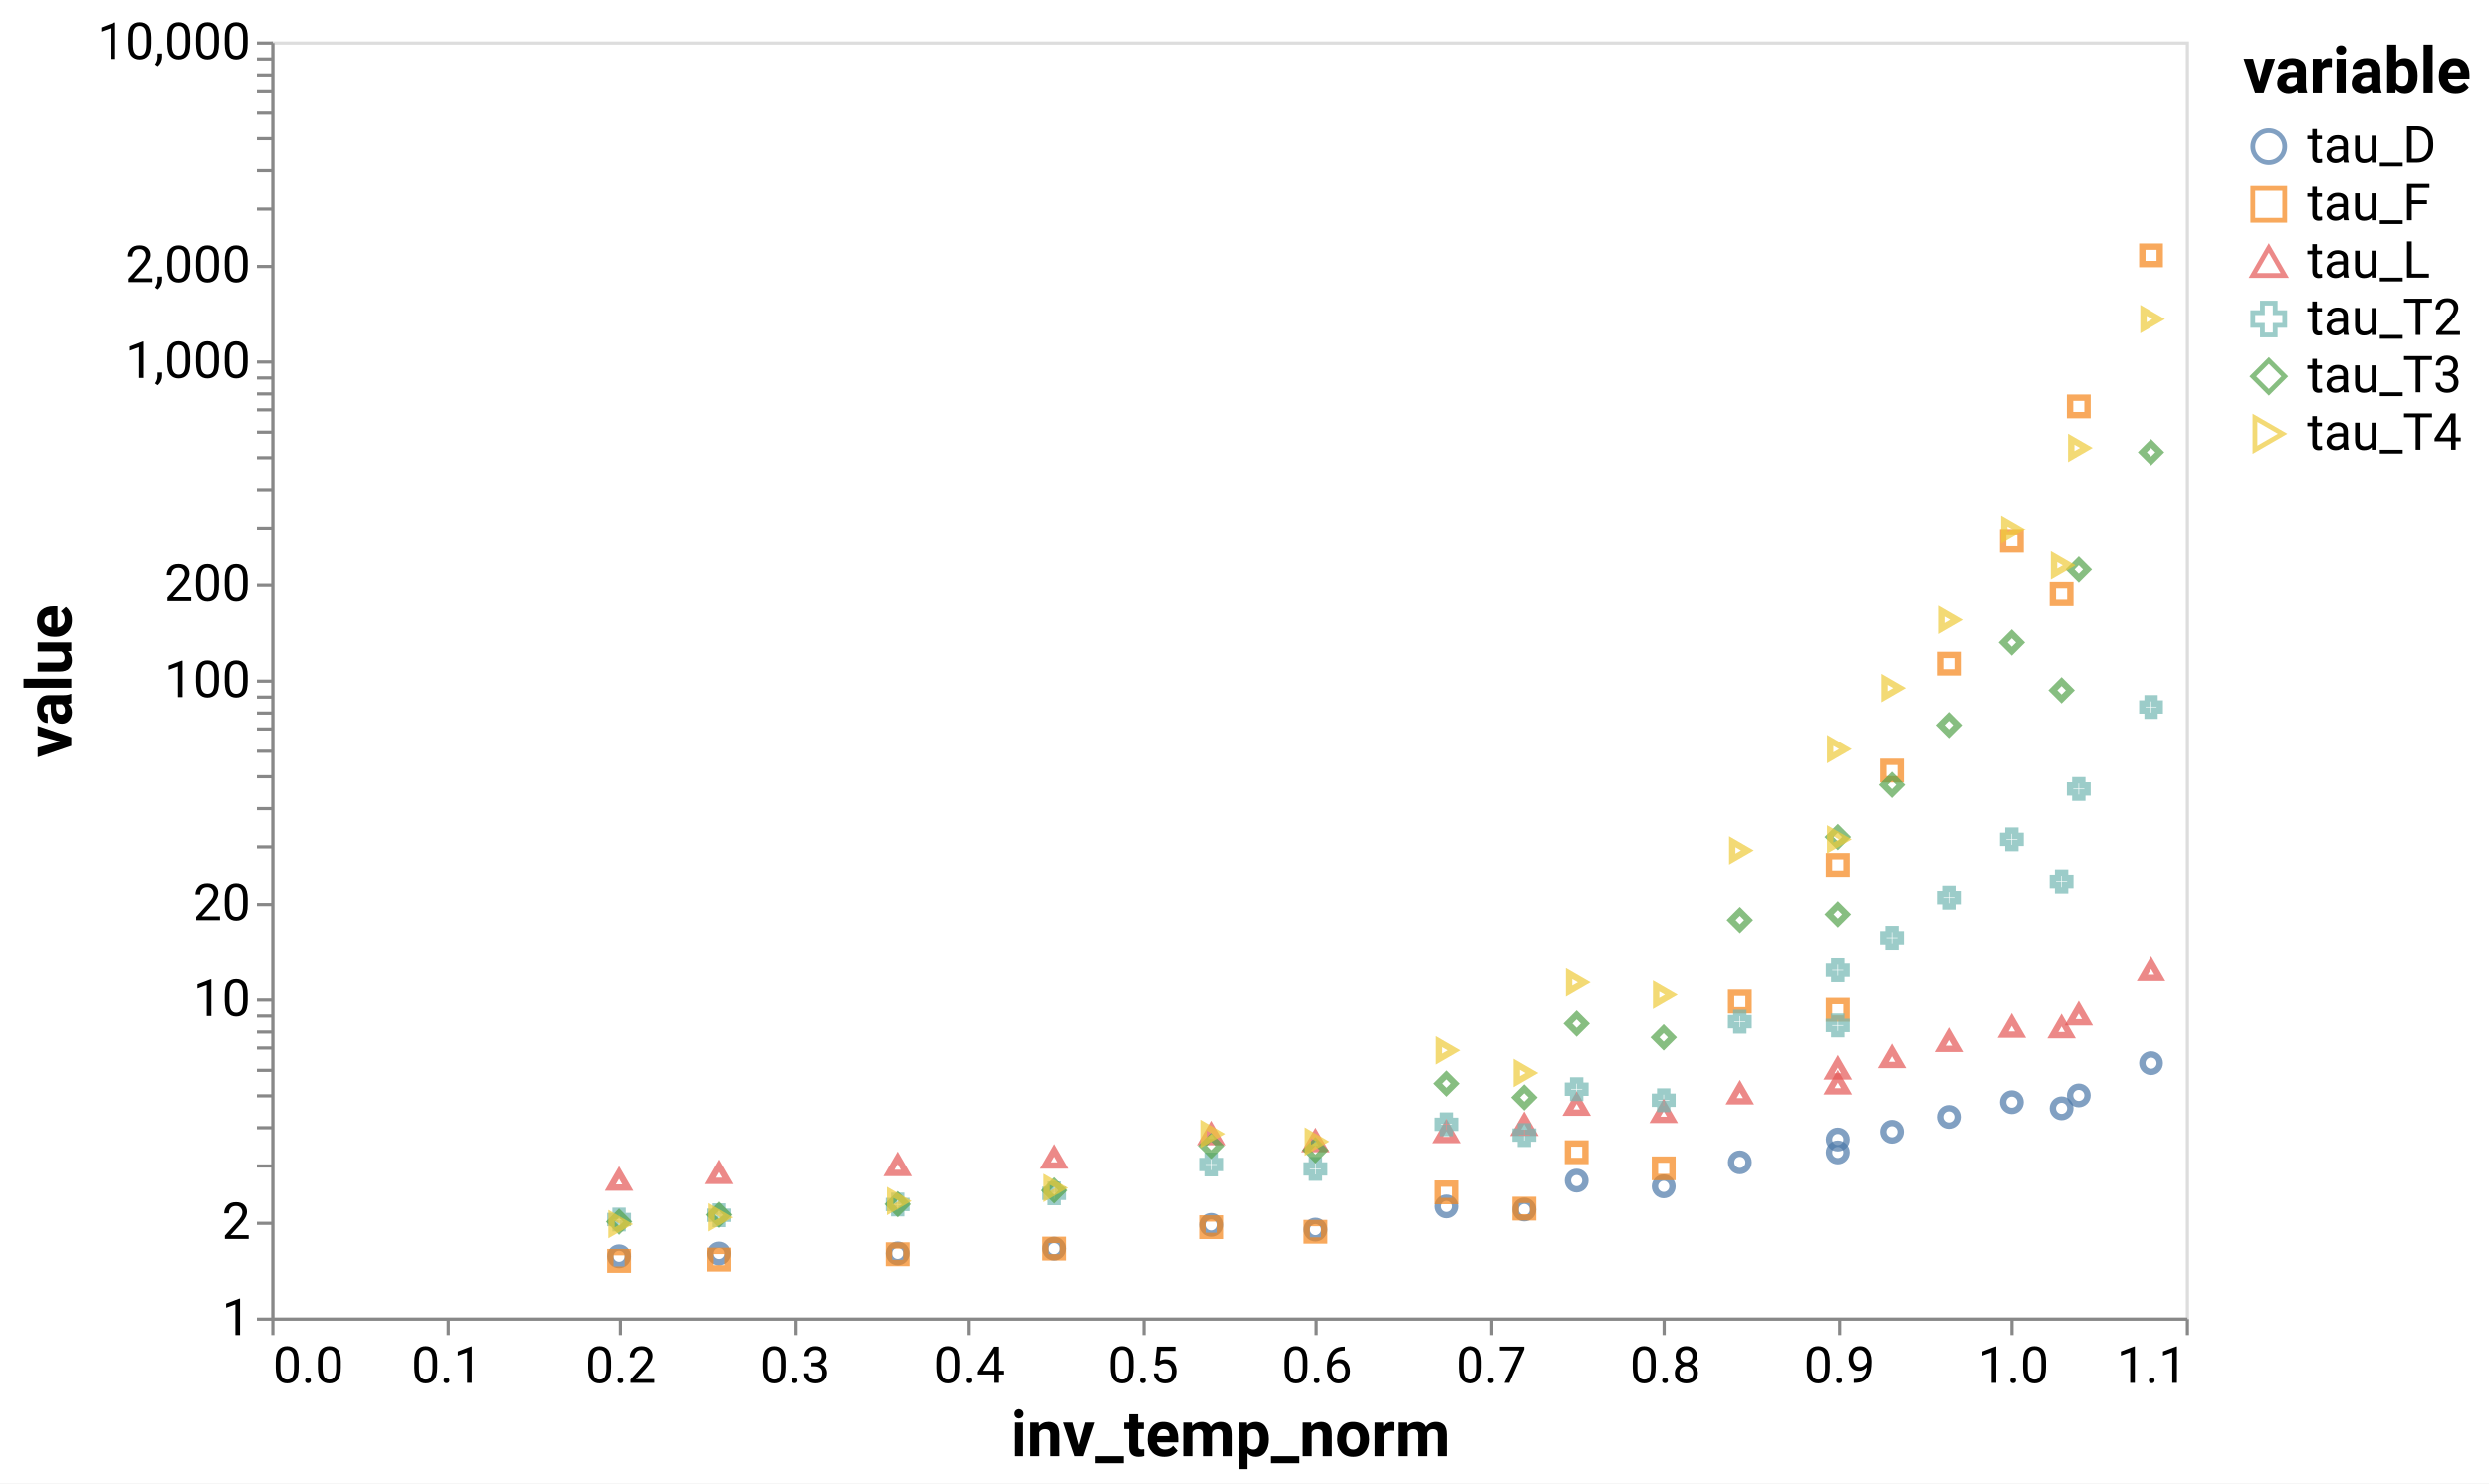
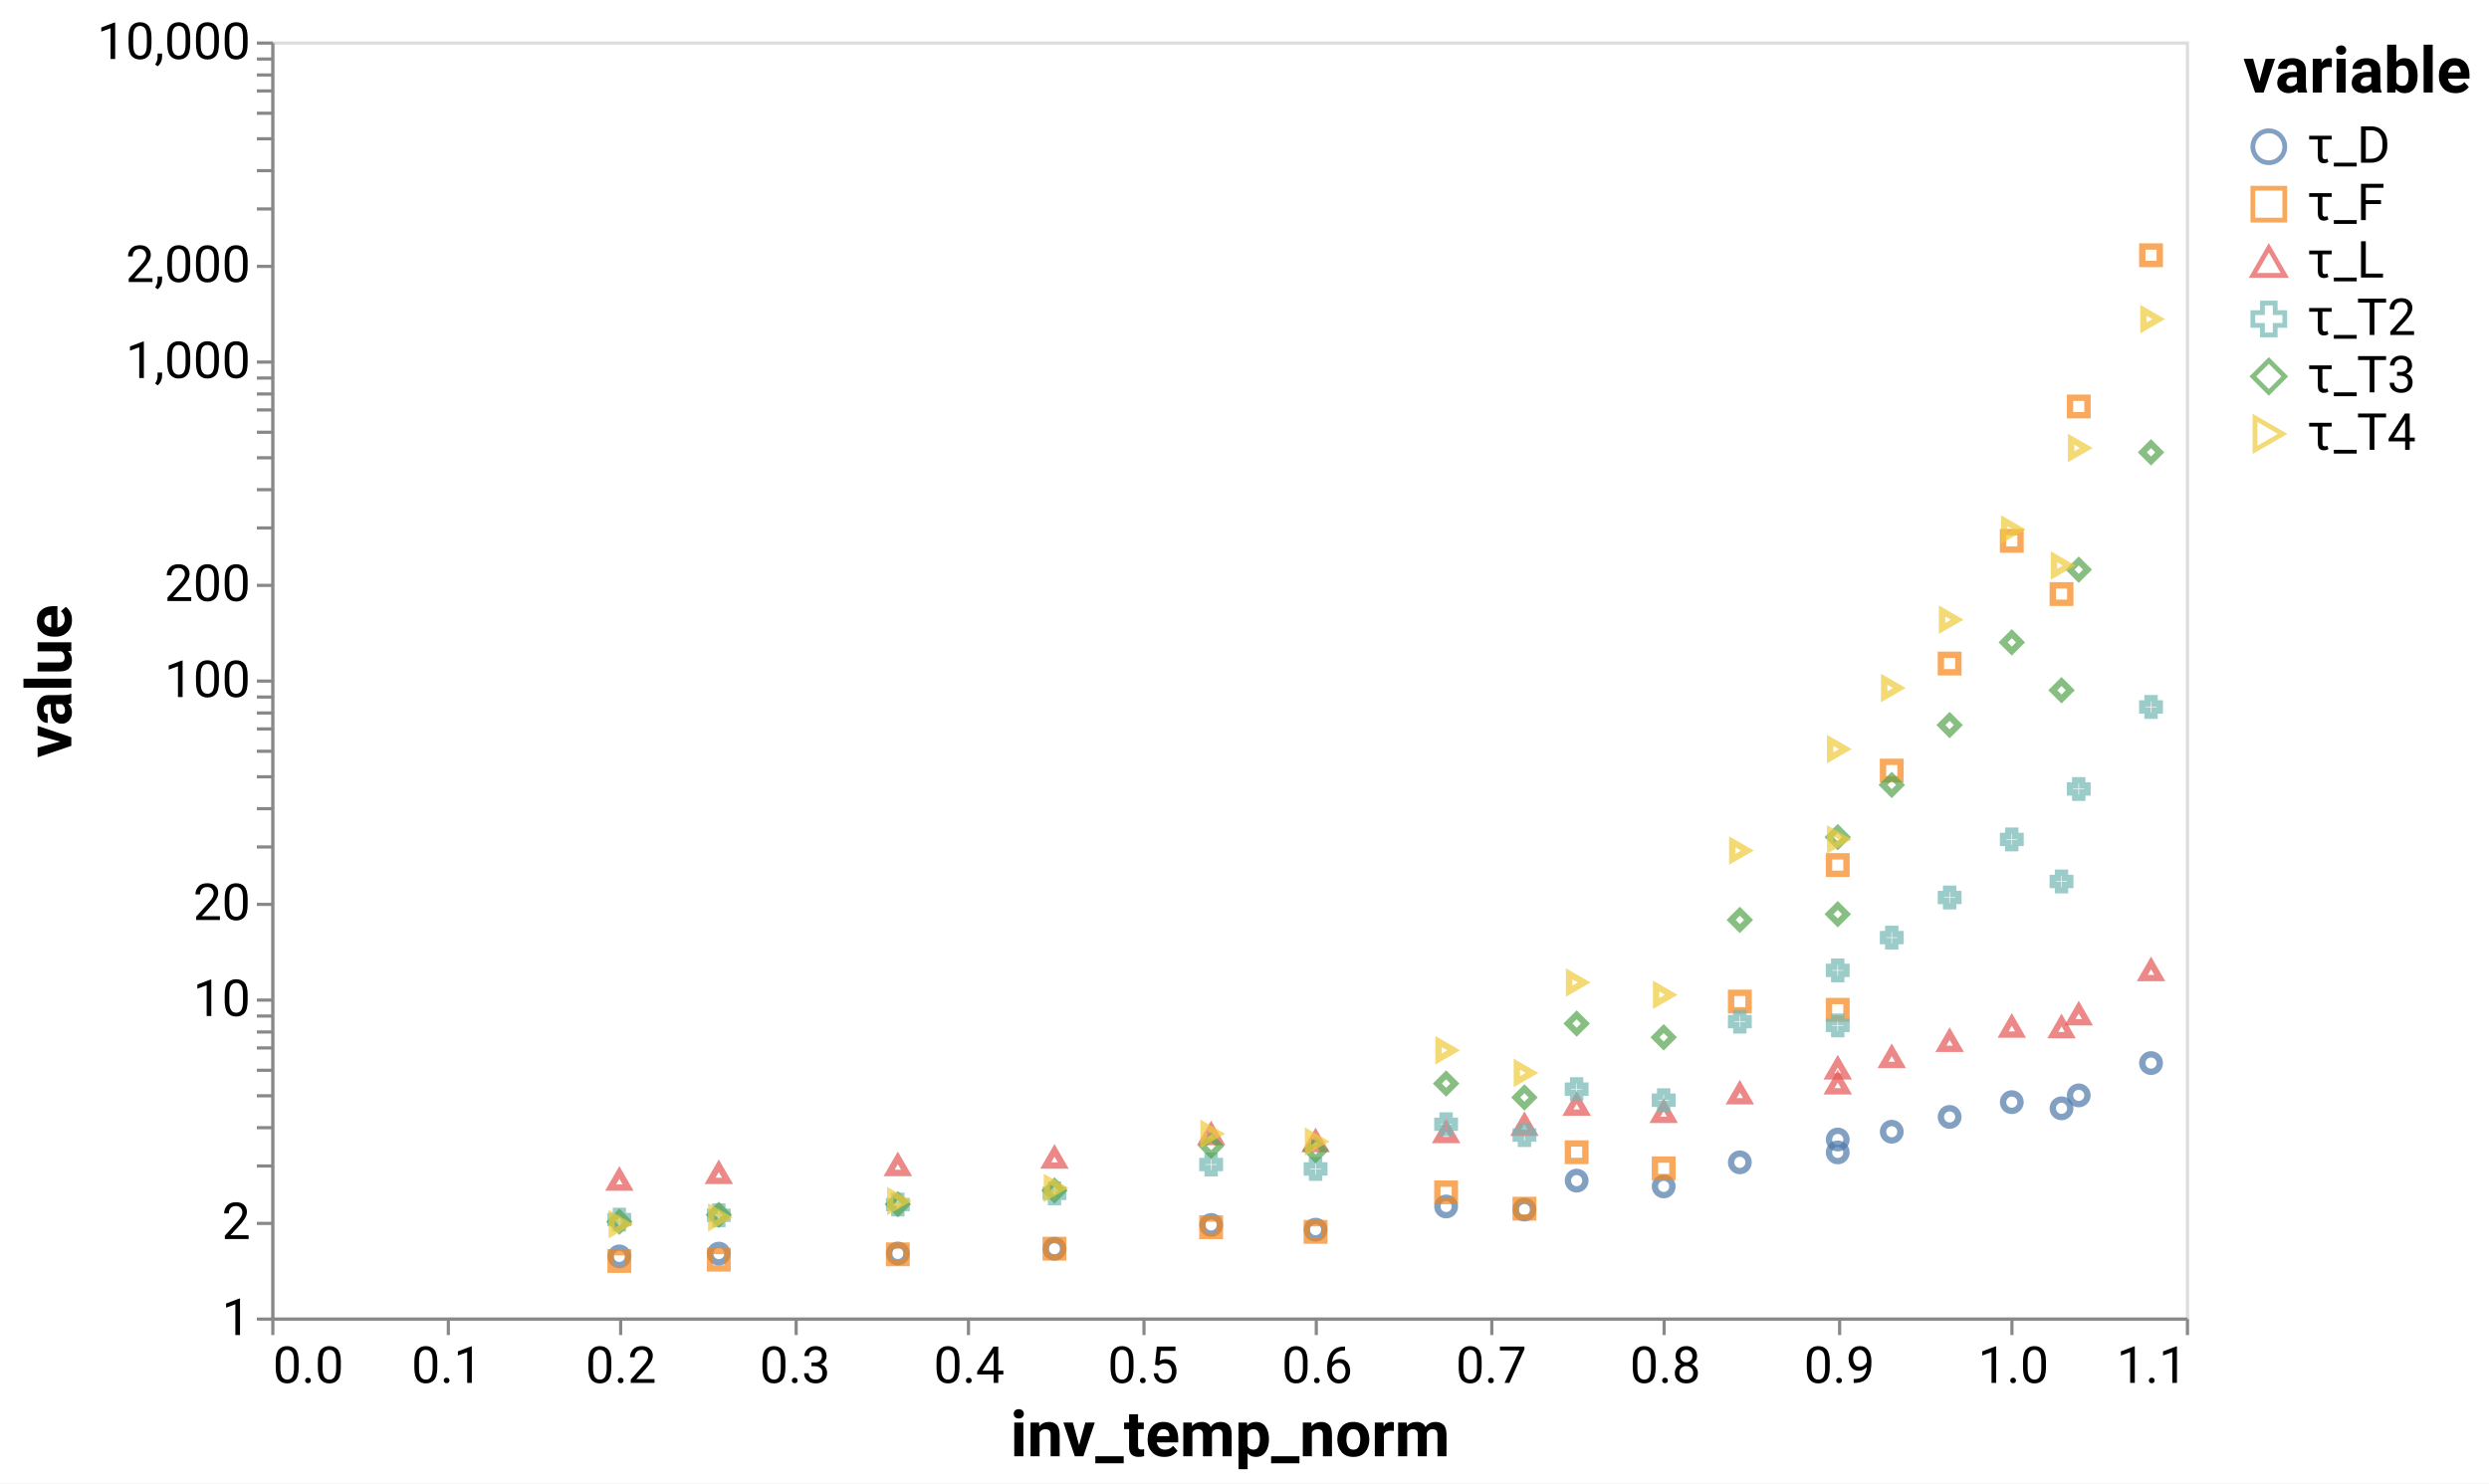
<svg xmlns="http://www.w3.org/2000/svg" class="marks" width="780" height="465" viewBox="0 0 780 465" version="1.1">
  <rect width="780" height="465" style="fill: white;" />
  <g transform="translate(85,13)">
    <g class="mark-group role-frame root">
      <g transform="translate(0,0)">
        <path class="background" d="M0.5,0.5h600v400h-600Z" style="fill: none; stroke: #ddd;" />
        <g>
          <g class="mark-symbol role-mark marks">
            <path transform="translate(561.039,334.4232)" d="M2.739,0A2.739,2.739,0,1,1,-2.739,0A2.739,2.739,0,1,1,2.739,0" style="fill: none; stroke: #4c78a8; stroke-width: 2; opacity: 0.7;" />
            <path transform="translate(490.9091,348.2508)" d="M2.739,0A2.739,2.739,0,1,1,-2.739,0A2.739,2.739,0,1,1,2.739,0" style="fill: none; stroke: #4c78a8; stroke-width: 2; opacity: 0.7;" />
            <path transform="translate(436.3636,358.9058)" d="M2.739,0A2.739,2.739,0,1,1,-2.739,0A2.739,2.739,0,1,1,2.739,0" style="fill: none; stroke: #4c78a8; stroke-width: 2; opacity: 0.7;" />
            <path transform="translate(392.7273,366.1715)" d="M2.739,0A2.739,2.739,0,1,1,-2.739,0A2.739,2.739,0,1,1,2.739,0" style="fill: none; stroke: #4c78a8; stroke-width: 2; opacity: 0.7;" />
            <path transform="translate(327.2727,372.4699)" d="M2.739,0A2.739,2.739,0,1,1,-2.739,0A2.739,2.739,0,1,1,2.739,0" style="fill: none; stroke: #4c78a8; stroke-width: 2; opacity: 0.7;" />
            <path transform="translate(245.4545,378.4458)" d="M2.739,0A2.739,2.739,0,1,1,-2.739,0A2.739,2.739,0,1,1,2.739,0" style="fill: none; stroke: #4c78a8; stroke-width: 2; opacity: 0.7;" />
            <path transform="translate(196.3636,379.9394)" d="M2.739,0A2.739,2.739,0,1,1,-2.739,0A2.739,2.739,0,1,1,2.739,0" style="fill: none; stroke: #4c78a8; stroke-width: 2; opacity: 0.7;" />
            <path transform="translate(589.0909,320.2469)" d="M2.739,0A2.739,2.739,0,1,1,-2.739,0A2.739,2.739,0,1,1,2.739,0" style="fill: none; stroke: #4c78a8; stroke-width: 2; opacity: 0.7;" />
            <path transform="translate(566.4336,330.3694)" d="M2.739,0A2.739,2.739,0,1,1,-2.739,0A2.739,2.739,0,1,1,2.739,0" style="fill: none; stroke: #4c78a8; stroke-width: 2; opacity: 0.7;" />
            <path transform="translate(545.4545,332.4945)" d="M2.739,0A2.739,2.739,0,1,1,-2.739,0A2.739,2.739,0,1,1,2.739,0" style="fill: none; stroke: #4c78a8; stroke-width: 2; opacity: 0.7;" />
            <path transform="translate(140.2597,379.9729)" d="M2.739,0A2.739,2.739,0,1,1,-2.739,0A2.739,2.739,0,1,1,2.739,0" style="fill: none; stroke: #4c78a8; stroke-width: 2; opacity: 0.7;" />
            <path transform="translate(525.974,337.1234)" d="M2.739,0A2.739,2.739,0,1,1,-2.739,0A2.739,2.739,0,1,1,2.739,0" style="fill: none; stroke: #4c78a8; stroke-width: 2; opacity: 0.7;" />
            <path transform="translate(507.837,341.7689)" d="M2.739,0A2.739,2.739,0,1,1,-2.739,0A2.739,2.739,0,1,1,2.739,0" style="fill: none; stroke: #4c78a8; stroke-width: 2; opacity: 0.7;" />
            <path transform="translate(490.9091,344.2004)" d="M2.739,0A2.739,2.739,0,1,1,-2.739,0A2.739,2.739,0,1,1,2.739,0" style="fill: none; stroke: #4c78a8; stroke-width: 2; opacity: 0.7;" />
            <path transform="translate(460.2273,351.3629)" d="M2.739,0A2.739,2.739,0,1,1,-2.739,0A2.739,2.739,0,1,1,2.739,0" style="fill: none; stroke: #4c78a8; stroke-width: 2; opacity: 0.7;" />
            <path transform="translate(109.0909,380.8432)" d="M2.739,0A2.739,2.739,0,1,1,-2.739,0A2.739,2.739,0,1,1,2.739,0" style="fill: none; stroke: #4c78a8; stroke-width: 2; opacity: 0.7;" />
            <path transform="translate(409.0909,357.0946)" d="M2.739,0A2.739,2.739,0,1,1,-2.739,0A2.739,2.739,0,1,1,2.739,0" style="fill: none; stroke: #4c78a8; stroke-width: 2; opacity: 0.7;" />
            <path transform="translate(368.1818,365.1995)" d="M2.739,0A2.739,2.739,0,1,1,-2.739,0A2.739,2.739,0,1,1,2.739,0" style="fill: none; stroke: #4c78a8; stroke-width: 2; opacity: 0.7;" />
            <path transform="translate(294.5455,370.9875)" d="M2.739,0A2.739,2.739,0,1,1,-2.739,0A2.739,2.739,0,1,1,2.739,0" style="fill: none; stroke: #4c78a8; stroke-width: 2; opacity: 0.7;" />
            <path transform="translate(561.039,173.2191)" d="M-2.739,-2.739h5.477v5.477h-5.477Z" style="fill: none; stroke: #f58518; stroke-width: 2; opacity: 0.7;" />
            <path transform="translate(490.9091,303.5392)" d="M-2.739,-2.739h5.477v5.477h-5.477Z" style="fill: none; stroke: #f58518; stroke-width: 2; opacity: 0.7;" />
            <path transform="translate(436.3636,353.2396)" d="M-2.739,-2.739h5.477v5.477h-5.477Z" style="fill: none; stroke: #f58518; stroke-width: 2; opacity: 0.7;" />
            <path transform="translate(392.7273,365.8896)" d="M-2.739,-2.739h5.477v5.477h-5.477Z" style="fill: none; stroke: #f58518; stroke-width: 2; opacity: 0.7;" />
            <path transform="translate(327.2727,373.1596)" d="M-2.739,-2.739h5.477v5.477h-5.477Z" style="fill: none; stroke: #f58518; stroke-width: 2; opacity: 0.7;" />
            <path transform="translate(245.4545,378.4304)" d="M-2.739,-2.739h5.477v5.477h-5.477Z" style="fill: none; stroke: #f58518; stroke-width: 2; opacity: 0.7;" />
            <path transform="translate(196.3636,380.1989)" d="M-2.739,-2.739h5.477v5.477h-5.477Z" style="fill: none; stroke: #f58518; stroke-width: 2; opacity: 0.7;" />
            <path transform="translate(589.0909,67.01189)" d="M-2.739,-2.739h5.477v5.477h-5.477Z" style="fill: none; stroke: #f58518; stroke-width: 2; opacity: 0.7;" />
            <path transform="translate(566.4336,114.4201)" d="M-2.739,-2.739h5.477v5.477h-5.477Z" style="fill: none; stroke: #f58518; stroke-width: 2; opacity: 0.7;" />
            <path transform="translate(545.4545,156.5343)" d="M-2.739,-2.739h5.477v5.477h-5.477Z" style="fill: none; stroke: #f58518; stroke-width: 2; opacity: 0.7;" />
            <path transform="translate(140.2597,381.881)" d="M-2.739,-2.739h5.477v5.477h-5.477Z" style="fill: none; stroke: #f58518; stroke-width: 2; opacity: 0.7;" />
            <path transform="translate(525.974,195.0026)" d="M-2.739,-2.739h5.477v5.477h-5.477Z" style="fill: none; stroke: #f58518; stroke-width: 2; opacity: 0.7;" />
            <path transform="translate(507.837,228.5612)" d="M-2.739,-2.739h5.477v5.477h-5.477Z" style="fill: none; stroke: #f58518; stroke-width: 2; opacity: 0.7;" />
            <path transform="translate(490.9091,258.1734)" d="M-2.739,-2.739h5.477v5.477h-5.477Z" style="fill: none; stroke: #f58518; stroke-width: 2; opacity: 0.7;" />
            <path transform="translate(460.2273,300.9611)" d="M-2.739,-2.739h5.477v5.477h-5.477Z" style="fill: none; stroke: #f58518; stroke-width: 2; opacity: 0.7;" />
            <path transform="translate(109.0909,382.2834)" d="M-2.739,-2.739h5.477v5.477h-5.477Z" style="fill: none; stroke: #f58518; stroke-width: 2; opacity: 0.7;" />
            <path transform="translate(409.0909,348.1853)" d="M-2.739,-2.739h5.477v5.477h-5.477Z" style="fill: none; stroke: #f58518; stroke-width: 2; opacity: 0.7;" />
            <path transform="translate(368.1818,360.7779)" d="M-2.739,-2.739h5.477v5.477h-5.477Z" style="fill: none; stroke: #f58518; stroke-width: 2; opacity: 0.7;" />
            <path transform="translate(294.5455,371.7069)" d="M-2.739,-2.739h5.477v5.477h-5.477Z" style="fill: none; stroke: #f58518; stroke-width: 2; opacity: 0.7;" />
            <path transform="translate(561.039,309.1078)" d="M0,-2.372L-2.739,2.372L2.739,2.372Z" style="fill: none; stroke: #e45756; stroke-width: 2; opacity: 0.7;" />
            <path transform="translate(490.9091,326.7223)" d="M0,-2.372L-2.739,2.372L2.739,2.372Z" style="fill: none; stroke: #e45756; stroke-width: 2; opacity: 0.7;" />
            <path transform="translate(436.3636,335.6692)" d="M0,-2.372L-2.739,2.372L2.739,2.372Z" style="fill: none; stroke: #e45756; stroke-width: 2; opacity: 0.7;" />
            <path transform="translate(392.7273,339.7291)" d="M0,-2.372L-2.739,2.372L2.739,2.372Z" style="fill: none; stroke: #e45756; stroke-width: 2; opacity: 0.7;" />
            <path transform="translate(327.2727,344.8275)" d="M0,-2.372L-2.739,2.372L2.739,2.372Z" style="fill: none; stroke: #e45756; stroke-width: 2; opacity: 0.7;" />
            <path transform="translate(245.4545,349.9787)" d="M0,-2.372L-2.739,2.372L2.739,2.372Z" style="fill: none; stroke: #e45756; stroke-width: 2; opacity: 0.7;" />
            <path transform="translate(196.3636,352.3194)" d="M0,-2.372L-2.739,2.372L2.739,2.372Z" style="fill: none; stroke: #e45756; stroke-width: 2; opacity: 0.7;" />
            <path transform="translate(589.0909,291.2197)" d="M0,-2.372L-2.739,2.372L2.739,2.372Z" style="fill: none; stroke: #e45756; stroke-width: 2; opacity: 0.7;" />
            <path transform="translate(566.4336,305.0759)" d="M0,-2.372L-2.739,2.372L2.739,2.372Z" style="fill: none; stroke: #e45756; stroke-width: 2; opacity: 0.7;" />
            <path transform="translate(545.4545,308.9358)" d="M0,-2.372L-2.739,2.372L2.739,2.372Z" style="fill: none; stroke: #e45756; stroke-width: 2; opacity: 0.7;" />
            <path transform="translate(140.2597,354.8125)" d="M0,-2.372L-2.739,2.372L2.739,2.372Z" style="fill: none; stroke: #e45756; stroke-width: 2; opacity: 0.7;" />
            <path transform="translate(525.974,313.385)" d="M0,-2.372L-2.739,2.372L2.739,2.372Z" style="fill: none; stroke: #e45756; stroke-width: 2; opacity: 0.7;" />
            <path transform="translate(507.837,318.4551)" d="M0,-2.372L-2.739,2.372L2.739,2.372Z" style="fill: none; stroke: #e45756; stroke-width: 2; opacity: 0.7;" />
            <path transform="translate(490.9091,322.0358)" d="M0,-2.372L-2.739,2.372L2.739,2.372Z" style="fill: none; stroke: #e45756; stroke-width: 2; opacity: 0.7;" />
            <path transform="translate(460.2273,329.8476)" d="M0,-2.372L-2.739,2.372L2.739,2.372Z" style="fill: none; stroke: #e45756; stroke-width: 2; opacity: 0.7;" />
            <path transform="translate(109.0909,356.9099)" d="M0,-2.372L-2.739,2.372L2.739,2.372Z" style="fill: none; stroke: #e45756; stroke-width: 2; opacity: 0.7;" />
            <path transform="translate(409.0909,333.3958)" d="M0,-2.372L-2.739,2.372L2.739,2.372Z" style="fill: none; stroke: #e45756; stroke-width: 2; opacity: 0.7;" />
            <path transform="translate(368.1818,341.9851)" d="M0,-2.372L-2.739,2.372L2.739,2.372Z" style="fill: none; stroke: #e45756; stroke-width: 2; opacity: 0.7;" />
            <path transform="translate(294.5455,342.6358)" d="M0,-2.372L-2.739,2.372L2.739,2.372Z" style="fill: none; stroke: #e45756; stroke-width: 2; opacity: 0.7;" />
            <path transform="translate(561.039,263.3204)" d="M-2.739,-1.095L-2.739,1.095L-1.095,1.095L-1.095,2.739L1.095,2.739L1.095,1.095L2.739,1.095L2.739,-1.095L1.095,-1.095L1.095,-2.739L-1.095,-2.739L-1.095,-1.095Z" style="fill: none; stroke: #72b7b2; stroke-width: 2; opacity: 0.7;" />
            <path transform="translate(490.9091,308.4313)" d="M-2.739,-1.095L-2.739,1.095L-1.095,1.095L-1.095,2.739L1.095,2.739L1.095,1.095L2.739,1.095L2.739,-1.095L1.095,-1.095L1.095,-2.739L-1.095,-2.739L-1.095,-1.095Z" style="fill: none; stroke: #72b7b2; stroke-width: 2; opacity: 0.7;" />
            <path transform="translate(436.3636,331.8833)" d="M-2.739,-1.095L-2.739,1.095L-1.095,1.095L-1.095,2.739L1.095,2.739L1.095,1.095L2.739,1.095L2.739,-1.095L1.095,-1.095L1.095,-2.739L-1.095,-2.739L-1.095,-1.095Z" style="fill: none; stroke: #72b7b2; stroke-width: 2; opacity: 0.7;" />
            <path transform="translate(392.7273,342.8132)" d="M-2.739,-1.095L-2.739,1.095L-1.095,1.095L-1.095,2.739L1.095,2.739L1.095,1.095L2.739,1.095L2.739,-1.095L1.095,-1.095L1.095,-2.739L-1.095,-2.739L-1.095,-1.095Z" style="fill: none; stroke: #72b7b2; stroke-width: 2; opacity: 0.7;" />
            <path transform="translate(327.2727,353.4265)" d="M-2.739,-1.095L-2.739,1.095L-1.095,1.095L-1.095,2.739L1.095,2.739L1.095,1.095L2.739,1.095L2.739,-1.095L1.095,-1.095L1.095,-2.739L-1.095,-2.739L-1.095,-1.095Z" style="fill: none; stroke: #72b7b2; stroke-width: 2; opacity: 0.7;" />
            <path transform="translate(245.4545,361.0949)" d="M-2.739,-1.095L-2.739,1.095L-1.095,1.095L-1.095,2.739L1.095,2.739L1.095,1.095L2.739,1.095L2.739,-1.095L1.095,-1.095L1.095,-2.739L-1.095,-2.739L-1.095,-1.095Z" style="fill: none; stroke: #72b7b2; stroke-width: 2; opacity: 0.7;" />
            <path transform="translate(196.3636,364.5937)" d="M-2.739,-1.095L-2.739,1.095L-1.095,1.095L-1.095,2.739L1.095,2.739L1.095,1.095L2.739,1.095L2.739,-1.095L1.095,-1.095L1.095,-2.739L-1.095,-2.739L-1.095,-1.095Z" style="fill: none; stroke: #72b7b2; stroke-width: 2; opacity: 0.7;" />
            <path transform="translate(589.0909,208.6028)" d="M-2.739,-1.095L-2.739,1.095L-1.095,1.095L-1.095,2.739L1.095,2.739L1.095,1.095L2.739,1.095L2.739,-1.095L1.095,-1.095L1.095,-2.739L-1.095,-2.739L-1.095,-1.095Z" style="fill: none; stroke: #72b7b2; stroke-width: 2; opacity: 0.7;" />
            <path transform="translate(566.4336,234.3311)" d="M-2.739,-1.095L-2.739,1.095L-1.095,1.095L-1.095,2.739L1.095,2.739L1.095,1.095L2.739,1.095L2.739,-1.095L1.095,-1.095L1.095,-2.739L-1.095,-2.739L-1.095,-1.095Z" style="fill: none; stroke: #72b7b2; stroke-width: 2; opacity: 0.7;" />
            <path transform="translate(545.4545,250.1373)" d="M-2.739,-1.095L-2.739,1.095L-1.095,1.095L-1.095,2.739L1.095,2.739L1.095,1.095L2.739,1.095L2.739,-1.095L1.095,-1.095L1.095,-2.739L-1.095,-2.739L-1.095,-1.095Z" style="fill: none; stroke: #72b7b2; stroke-width: 2; opacity: 0.7;" />
            <path transform="translate(140.2597,367.9628)" d="M-2.739,-1.095L-2.739,1.095L-1.095,1.095L-1.095,2.739L1.095,2.739L1.095,1.095L2.739,1.095L2.739,-1.095L1.095,-1.095L1.095,-2.739L-1.095,-2.739L-1.095,-1.095Z" style="fill: none; stroke: #72b7b2; stroke-width: 2; opacity: 0.7;" />
            <path transform="translate(525.974,268.3412)" d="M-2.739,-1.095L-2.739,1.095L-1.095,1.095L-1.095,2.739L1.095,2.739L1.095,1.095L2.739,1.095L2.739,-1.095L1.095,-1.095L1.095,-2.739L-1.095,-2.739L-1.095,-1.095Z" style="fill: none; stroke: #72b7b2; stroke-width: 2; opacity: 0.7;" />
            <path transform="translate(507.837,280.9165)" d="M-2.739,-1.095L-2.739,1.095L-1.095,1.095L-1.095,2.739L1.095,2.739L1.095,1.095L2.739,1.095L2.739,-1.095L1.095,-1.095L1.095,-2.739L-1.095,-2.739L-1.095,-1.095Z" style="fill: none; stroke: #72b7b2; stroke-width: 2; opacity: 0.7;" />
            <path transform="translate(490.9091,291.1919)" d="M-2.739,-1.095L-2.739,1.095L-1.095,1.095L-1.095,2.739L1.095,2.739L1.095,1.095L2.739,1.095L2.739,-1.095L1.095,-1.095L1.095,-2.739L-1.095,-2.739L-1.095,-1.095Z" style="fill: none; stroke: #72b7b2; stroke-width: 2; opacity: 0.7;" />
            <path transform="translate(460.2273,307.2571)" d="M-2.739,-1.095L-2.739,1.095L-1.095,1.095L-1.095,2.739L1.095,2.739L1.095,1.095L2.739,1.095L2.739,-1.095L1.095,-1.095L1.095,-2.739L-1.095,-2.739L-1.095,-1.095Z" style="fill: none; stroke: #72b7b2; stroke-width: 2; opacity: 0.7;" />
            <path transform="translate(109.0909,369.3127)" d="M-2.739,-1.095L-2.739,1.095L-1.095,1.095L-1.095,2.739L1.095,2.739L1.095,1.095L2.739,1.095L2.739,-1.095L1.095,-1.095L1.095,-2.739L-1.095,-2.739L-1.095,-1.095Z" style="fill: none; stroke: #72b7b2; stroke-width: 2; opacity: 0.7;" />
            <path transform="translate(409.0909,328.4132)" d="M-2.739,-1.095L-2.739,1.095L-1.095,1.095L-1.095,2.739L1.095,2.739L1.095,1.095L2.739,1.095L2.739,-1.095L1.095,-1.095L1.095,-2.739L-1.095,-2.739L-1.095,-1.095Z" style="fill: none; stroke: #72b7b2; stroke-width: 2; opacity: 0.7;" />
            <path transform="translate(368.1818,339.4245)" d="M-2.739,-1.095L-2.739,1.095L-1.095,1.095L-1.095,2.739L1.095,2.739L1.095,1.095L2.739,1.095L2.739,-1.095L1.095,-1.095L1.095,-2.739L-1.095,-2.739L-1.095,-1.095Z" style="fill: none; stroke: #72b7b2; stroke-width: 2; opacity: 0.7;" />
            <path transform="translate(294.5455,352.0415)" d="M-2.739,-1.095L-2.739,1.095L-1.095,1.095L-1.095,2.739L1.095,2.739L1.095,1.095L2.739,1.095L2.739,-1.095L1.095,-1.095L1.095,-2.739L-1.095,-2.739L-1.095,-1.095Z" style="fill: none; stroke: #72b7b2; stroke-width: 2; opacity: 0.7;" />
            <path transform="translate(561.039,203.3729)" d="M-2.739,0L0,-2.739L2.739,0L0,2.739Z" style="fill: none; stroke: #54a24b; stroke-width: 2; opacity: 0.7;" />
            <path transform="translate(490.9091,273.571)" d="M-2.739,0L0,-2.739L2.739,0L0,2.739Z" style="fill: none; stroke: #54a24b; stroke-width: 2; opacity: 0.7;" />
            <path transform="translate(436.3636,312.1662)" d="M-2.739,0L0,-2.739L2.739,0L0,2.739Z" style="fill: none; stroke: #54a24b; stroke-width: 2; opacity: 0.7;" />
            <path transform="translate(392.7273,331.0164)" d="M-2.739,0L0,-2.739L2.739,0L0,2.739Z" style="fill: none; stroke: #54a24b; stroke-width: 2; opacity: 0.7;" />
            <path transform="translate(327.2727,347.562)" d="M-2.739,0L0,-2.739L2.739,0L0,2.739Z" style="fill: none; stroke: #54a24b; stroke-width: 2; opacity: 0.7;" />
            <path transform="translate(245.4545,360.1807)" d="M-2.739,0L0,-2.739L2.739,0L0,2.739Z" style="fill: none; stroke: #54a24b; stroke-width: 2; opacity: 0.7;" />
            <path transform="translate(196.3636,364.4859)" d="M-2.739,0L0,-2.739L2.739,0L0,2.739Z" style="fill: none; stroke: #54a24b; stroke-width: 2; opacity: 0.7;" />
            <path transform="translate(589.0909,128.7941)" d="M-2.739,0L0,-2.739L2.739,0L0,2.739Z" style="fill: none; stroke: #54a24b; stroke-width: 2; opacity: 0.7;" />
            <path transform="translate(566.4336,165.573)" d="M-2.739,0L0,-2.739L2.739,0L0,2.739Z" style="fill: none; stroke: #54a24b; stroke-width: 2; opacity: 0.7;" />
            <path transform="translate(545.4545,188.3646)" d="M-2.739,0L0,-2.739L2.739,0L0,2.739Z" style="fill: none; stroke: #54a24b; stroke-width: 2; opacity: 0.7;" />
            <path transform="translate(140.2597,367.8116)" d="M-2.739,0L0,-2.739L2.739,0L0,2.739Z" style="fill: none; stroke: #54a24b; stroke-width: 2; opacity: 0.7;" />
            <path transform="translate(525.974,214.2904)" d="M-2.739,0L0,-2.739L2.739,0L0,2.739Z" style="fill: none; stroke: #54a24b; stroke-width: 2; opacity: 0.7;" />
            <path transform="translate(507.837,233.0519)" d="M-2.739,0L0,-2.739L2.739,0L0,2.739Z" style="fill: none; stroke: #54a24b; stroke-width: 2; opacity: 0.7;" />
            <path transform="translate(490.9091,249.4164)" d="M-2.739,0L0,-2.739L2.739,0L0,2.739Z" style="fill: none; stroke: #54a24b; stroke-width: 2; opacity: 0.7;" />
            <path transform="translate(460.2273,275.3712)" d="M-2.739,0L0,-2.739L2.739,0L0,2.739Z" style="fill: none; stroke: #54a24b; stroke-width: 2; opacity: 0.7;" />
            <path transform="translate(109.0909,369.9814)" d="M-2.739,0L0,-2.739L2.739,0L0,2.739Z" style="fill: none; stroke: #54a24b; stroke-width: 2; opacity: 0.7;" />
            <path transform="translate(409.0909,307.852)" d="M-2.739,0L0,-2.739L2.739,0L0,2.739Z" style="fill: none; stroke: #54a24b; stroke-width: 2; opacity: 0.7;" />
            <path transform="translate(368.1818,326.6582)" d="M-2.739,0L0,-2.739L2.739,0L0,2.739Z" style="fill: none; stroke: #54a24b; stroke-width: 2; opacity: 0.7;" />
            <path transform="translate(294.5455,346.2083)" d="M-2.739,0L0,-2.739L2.739,0L0,2.739Z" style="fill: none; stroke: #54a24b; stroke-width: 2; opacity: 0.7;" />
            <path transform="translate(561.039,164.273)" d="M2.372,0L-2.372,-2.739L-2.372,2.739Z" style="fill: none; stroke: #eeca3b; stroke-width: 2; opacity: 0.7;" />
            <path transform="translate(490.9091,250.1415)" d="M2.372,0L-2.372,-2.739L-2.372,2.739Z" style="fill: none; stroke: #eeca3b; stroke-width: 2; opacity: 0.7;" />
            <path transform="translate(436.3636,298.8396)" d="M2.372,0L-2.372,-2.739L-2.372,2.739Z" style="fill: none; stroke: #eeca3b; stroke-width: 2; opacity: 0.7;" />
            <path transform="translate(392.7273,323.3289)" d="M2.372,0L-2.372,-2.739L-2.372,2.739Z" style="fill: none; stroke: #eeca3b; stroke-width: 2; opacity: 0.7;" />
            <path transform="translate(327.2727,344.8413)" d="M2.372,0L-2.372,-2.739L-2.372,2.739Z" style="fill: none; stroke: #eeca3b; stroke-width: 2; opacity: 0.7;" />
            <path transform="translate(245.4545,359.3943)" d="M2.372,0L-2.372,-2.739L-2.372,2.739Z" style="fill: none; stroke: #eeca3b; stroke-width: 2; opacity: 0.7;" />
            <path transform="translate(196.3636,363.4939)" d="M2.372,0L-2.372,-2.739L-2.372,2.739Z" style="fill: none; stroke: #eeca3b; stroke-width: 2; opacity: 0.7;" />
            <path transform="translate(589.0909,87.02635)" d="M2.372,0L-2.372,-2.739L-2.372,2.739Z" style="fill: none; stroke: #eeca3b; stroke-width: 2; opacity: 0.7;" />
            <path transform="translate(566.4336,127.4303)" d="M2.372,0L-2.372,-2.739L-2.372,2.739Z" style="fill: none; stroke: #eeca3b; stroke-width: 2; opacity: 0.7;" />
            <path transform="translate(545.4545,152.9812)" d="M2.372,0L-2.372,-2.739L-2.372,2.739Z" style="fill: none; stroke: #eeca3b; stroke-width: 2; opacity: 0.7;" />
            <path transform="translate(140.2597,368.6188)" d="M2.372,0L-2.372,-2.739L-2.372,2.739Z" style="fill: none; stroke: #eeca3b; stroke-width: 2; opacity: 0.7;" />
            <path transform="translate(525.974,181.2509)" d="M2.372,0L-2.372,-2.739L-2.372,2.739Z" style="fill: none; stroke: #eeca3b; stroke-width: 2; opacity: 0.7;" />
            <path transform="translate(507.837,202.6638)" d="M2.372,0L-2.372,-2.739L-2.372,2.739Z" style="fill: none; stroke: #eeca3b; stroke-width: 2; opacity: 0.7;" />
            <path transform="translate(490.9091,221.8243)" d="M2.372,0L-2.372,-2.739L-2.372,2.739Z" style="fill: none; stroke: #eeca3b; stroke-width: 2; opacity: 0.7;" />
            <path transform="translate(460.2273,253.6235)" d="M2.372,0L-2.372,-2.739L-2.372,2.739Z" style="fill: none; stroke: #eeca3b; stroke-width: 2; opacity: 0.7;" />
            <path transform="translate(109.0909,370.7446)" d="M2.372,0L-2.372,-2.739L-2.372,2.739Z" style="fill: none; stroke: #eeca3b; stroke-width: 2; opacity: 0.7;" />
            <path transform="translate(409.0909,294.9898)" d="M2.372,0L-2.372,-2.739L-2.372,2.739Z" style="fill: none; stroke: #eeca3b; stroke-width: 2; opacity: 0.7;" />
            <path transform="translate(368.1818,316.234)" d="M2.372,0L-2.372,-2.739L-2.372,2.739Z" style="fill: none; stroke: #eeca3b; stroke-width: 2; opacity: 0.7;" />
            <path transform="translate(294.5455,342.4179)" d="M2.372,0L-2.372,-2.739L-2.372,2.739Z" style="fill: none; stroke: #eeca3b; stroke-width: 2; opacity: 0.7;" />
          </g>
          <g class="mark-group role-legend">
            <g transform="translate(618,0)">
              <path class="background" d="M0,0h72v131h-72Z" style="pointer-events: none; fill: none;" />
              <g>
                <g class="mark-group role-legend-entry">
                  <g transform="translate(0,25)">
                    <path class="background" d="M0,0h0v0h0Z" style="pointer-events: none; fill: none;" />
                    <g>
                      <g class="mark-group role-scope">
                        <g transform="translate(0,0)">
-                           <path class="background" d="M0,0h68.517v16h-68.517Z" style="pointer-events: none; fill: none; opacity: 1;" />
+                           <path class="background" d="M0,0h54.117v16h-54.117Z" style="pointer-events: none; fill: none; opacity: 1;" />
                          <g>
                            <g class="mark-symbol role-legend-symbol" style="pointer-events: none;">
                              <path transform="translate(8,8)" d="M5,0A5,5,0,1,1,-5,0A5,5,0,1,1,5,0" style="fill: none; stroke: #4c78a8; stroke-width: 1.5; opacity: 0.7;" />
                            </g>
                            <g class="mark-text role-legend-label" style="pointer-events: none;">
-                               <text text-anchor="start" transform="translate(20,13)" style="font-family: Roboto; font-size: 16px; fill: #000; opacity: 1;">tau_D</text>
+                               <text text-anchor="start" transform="translate(20,13)" style="font-family: Roboto; font-size: 16px; fill: #000; opacity: 1;">τ_D</text>
                            </g>
                          </g>
                          <path class="foreground" d="" style="pointer-events: none; display: none; fill: none;" />
                        </g>
                        <g transform="translate(0,18)">
-                           <path class="background" d="M0,0h68.517v16h-68.517Z" style="pointer-events: none; fill: none; opacity: 1;" />
+                           <path class="background" d="M0,0h54.117v16h-54.117Z" style="pointer-events: none; fill: none; opacity: 1;" />
                          <g>
                            <g class="mark-symbol role-legend-symbol" style="pointer-events: none;">
                              <path transform="translate(8,8)" d="M-5,-5h10v10h-10Z" style="fill: none; stroke: #f58518; stroke-width: 1.5; opacity: 0.7;" />
                            </g>
                            <g class="mark-text role-legend-label" style="pointer-events: none;">
-                               <text text-anchor="start" transform="translate(20,13)" style="font-family: Roboto; font-size: 16px; fill: #000; opacity: 1;">tau_F</text>
+                               <text text-anchor="start" transform="translate(20,13)" style="font-family: Roboto; font-size: 16px; fill: #000; opacity: 1;">τ_F</text>
                            </g>
                          </g>
                          <path class="foreground" d="" style="pointer-events: none; display: none; fill: none;" />
                        </g>
                        <g transform="translate(0,36)">
-                           <path class="background" d="M0,0h68.517v16h-68.517Z" style="pointer-events: none; fill: none; opacity: 1;" />
+                           <path class="background" d="M0,0h54.117v16h-54.117Z" style="pointer-events: none; fill: none; opacity: 1;" />
                          <g>
                            <g class="mark-symbol role-legend-symbol" style="pointer-events: none;">
                              <path transform="translate(8,8)" d="M0,-4.33L-5,4.33L5,4.33Z" style="fill: none; stroke: #e45756; stroke-width: 1.5; opacity: 0.7;" />
                            </g>
                            <g class="mark-text role-legend-label" style="pointer-events: none;">
-                               <text text-anchor="start" transform="translate(20,13)" style="font-family: Roboto; font-size: 16px; fill: #000; opacity: 1;">tau_L</text>
+                               <text text-anchor="start" transform="translate(20,13)" style="font-family: Roboto; font-size: 16px; fill: #000; opacity: 1;">τ_L</text>
                            </g>
                          </g>
                          <path class="foreground" d="" style="pointer-events: none; display: none; fill: none;" />
                        </g>
                        <g transform="translate(0,54)">
-                           <path class="background" d="M0,0h68.517v16h-68.517Z" style="pointer-events: none; fill: none; opacity: 1;" />
+                           <path class="background" d="M0,0h54.117v16h-54.117Z" style="pointer-events: none; fill: none; opacity: 1;" />
                          <g>
                            <g class="mark-symbol role-legend-symbol" style="pointer-events: none;">
                              <path transform="translate(8,8)" d="M-5,-2L-5,2L-2,2L-2,5L2,5L2,2L5,2L5,-2L2,-2L2,-5L-2,-5L-2,-2Z" style="fill: none; stroke: #72b7b2; stroke-width: 1.5; opacity: 0.7;" />
                            </g>
                            <g class="mark-text role-legend-label" style="pointer-events: none;">
-                               <text text-anchor="start" transform="translate(20,13)" style="font-family: Roboto; font-size: 16px; fill: #000; opacity: 1;">tau_T2</text>
+                               <text text-anchor="start" transform="translate(20,13)" style="font-family: Roboto; font-size: 16px; fill: #000; opacity: 1;">τ_T2</text>
                            </g>
                          </g>
                          <path class="foreground" d="" style="pointer-events: none; display: none; fill: none;" />
                        </g>
                        <g transform="translate(0,72)">
-                           <path class="background" d="M0,0h68.517v16h-68.517Z" style="pointer-events: none; fill: none; opacity: 1;" />
+                           <path class="background" d="M0,0h54.117v16h-54.117Z" style="pointer-events: none; fill: none; opacity: 1;" />
                          <g>
                            <g class="mark-symbol role-legend-symbol" style="pointer-events: none;">
                              <path transform="translate(8,8)" d="M-5,0L0,-5L5,0L0,5Z" style="fill: none; stroke: #54a24b; stroke-width: 1.5; opacity: 0.7;" />
                            </g>
                            <g class="mark-text role-legend-label" style="pointer-events: none;">
-                               <text text-anchor="start" transform="translate(20,13)" style="font-family: Roboto; font-size: 16px; fill: #000; opacity: 1;">tau_T3</text>
+                               <text text-anchor="start" transform="translate(20,13)" style="font-family: Roboto; font-size: 16px; fill: #000; opacity: 1;">τ_T3</text>
                            </g>
                          </g>
                          <path class="foreground" d="" style="pointer-events: none; display: none; fill: none;" />
                        </g>
                        <g transform="translate(0,90)">
-                           <path class="background" d="M0,0h68.517v16h-68.517Z" style="pointer-events: none; fill: none; opacity: 1;" />
+                           <path class="background" d="M0,0h54.117v16h-54.117Z" style="pointer-events: none; fill: none; opacity: 1;" />
                          <g>
                            <g class="mark-symbol role-legend-symbol" style="pointer-events: none;">
                              <path transform="translate(8,8)" d="M4.33,0L-4.33,-5L-4.33,5Z" style="fill: none; stroke: #eeca3b; stroke-width: 1.5; opacity: 0.7;" />
                            </g>
                            <g class="mark-text role-legend-label" style="pointer-events: none;">
-                               <text text-anchor="start" transform="translate(20,13)" style="font-family: Roboto; font-size: 16px; fill: #000; opacity: 1;">tau_T4</text>
+                               <text text-anchor="start" transform="translate(20,13)" style="font-family: Roboto; font-size: 16px; fill: #000; opacity: 1;">τ_T4</text>
                            </g>
                          </g>
                          <path class="foreground" d="" style="pointer-events: none; display: none; fill: none;" />
                        </g>
                      </g>
                    </g>
                    <path class="foreground" d="" style="pointer-events: none; display: none; fill: none;" />
                  </g>
                </g>
                <g class="mark-text role-legend-title" style="pointer-events: none;">
                  <text text-anchor="start" transform="translate(0,16)" style="font-family: Roboto; font-size: 20px; font-weight: bold; fill: #000; opacity: 1;">variable</text>
                </g>
              </g>
              <path class="foreground" d="" style="pointer-events: none; display: none; fill: none;" />
            </g>
          </g>
          <g class="mark-group role-axis">
            <g transform="translate(0.5,400.5)">
              <path class="background" d="M0,0h0v0h0Z" style="pointer-events: none; fill: none;" />
              <g>
                <g class="mark-rule role-axis-tick" style="pointer-events: none;">
                  <line transform="translate(0,0)" x2="0" y2="5" style="fill: none; stroke: #888; stroke-width: 1; opacity: 1;" />
                  <line transform="translate(55,0)" x2="0" y2="5" style="fill: none; stroke: #888; stroke-width: 1; opacity: 1;" />
                  <line transform="translate(109,0)" x2="0" y2="5" style="fill: none; stroke: #888; stroke-width: 1; opacity: 1;" />
                  <line transform="translate(164,0)" x2="0" y2="5" style="fill: none; stroke: #888; stroke-width: 1; opacity: 1;" />
                  <line transform="translate(218,0)" x2="0" y2="5" style="fill: none; stroke: #888; stroke-width: 1; opacity: 1;" />
                  <line transform="translate(273,0)" x2="0" y2="5" style="fill: none; stroke: #888; stroke-width: 1; opacity: 1;" />
                  <line transform="translate(327,0)" x2="0" y2="5" style="fill: none; stroke: #888; stroke-width: 1; opacity: 1;" />
                  <line transform="translate(382,0)" x2="0" y2="5" style="fill: none; stroke: #888; stroke-width: 1; opacity: 1;" />
                  <line transform="translate(436,0)" x2="0" y2="5" style="fill: none; stroke: #888; stroke-width: 1; opacity: 1;" />
                  <line transform="translate(491,0)" x2="0" y2="5" style="fill: none; stroke: #888; stroke-width: 1; opacity: 1;" />
                  <line transform="translate(545,0)" x2="0" y2="5" style="fill: none; stroke: #888; stroke-width: 1; opacity: 1;" />
                  <line transform="translate(600,0)" x2="0" y2="5" style="fill: none; stroke: #888; stroke-width: 1; opacity: 1;" />
                </g>
                <g class="mark-text role-axis-label" style="pointer-events: none;">
                  <text text-anchor="start" transform="translate(0,20)" style="font-family: Roboto; font-size: 16px; fill: #000; opacity: 1;">0.0</text>
                  <text text-anchor="middle" transform="translate(54.54545,20)" style="font-family: Roboto; font-size: 16px; fill: #000; opacity: 1;">0.1</text>
                  <text text-anchor="middle" transform="translate(109.0909,20)" style="font-family: Roboto; font-size: 16px; fill: #000; opacity: 1;">0.2</text>
                  <text text-anchor="middle" transform="translate(163.6364,20)" style="font-family: Roboto; font-size: 16px; fill: #000; opacity: 1;">0.3</text>
                  <text text-anchor="middle" transform="translate(218.1818,20)" style="font-family: Roboto; font-size: 16px; fill: #000; opacity: 1;">0.4</text>
                  <text text-anchor="middle" transform="translate(272.7273,20)" style="font-family: Roboto; font-size: 16px; fill: #000; opacity: 1;">0.5</text>
                  <text text-anchor="middle" transform="translate(327.2727,20)" style="font-family: Roboto; font-size: 16px; fill: #000; opacity: 1;">0.6</text>
                  <text text-anchor="middle" transform="translate(381.8182,20)" style="font-family: Roboto; font-size: 16px; fill: #000; opacity: 1;">0.7</text>
                  <text text-anchor="middle" transform="translate(436.3636,20)" style="font-family: Roboto; font-size: 16px; fill: #000; opacity: 1;">0.8</text>
                  <text text-anchor="middle" transform="translate(490.9091,20)" style="font-family: Roboto; font-size: 16px; fill: #000; opacity: 1;">0.9</text>
                  <text text-anchor="middle" transform="translate(545.4545,20)" style="font-family: Roboto; font-size: 16px; fill: #000; opacity: 1;">1.0</text>
                  <text text-anchor="end" transform="translate(600,20)" style="font-family: Roboto; font-size: 16px; fill: #000; opacity: 1;">1.1</text>
                </g>
                <g class="mark-rule role-axis-domain" style="pointer-events: none;">
                  <line transform="translate(0,0)" x2="600" y2="0" style="fill: none; stroke: #888; stroke-width: 1; opacity: 1;" />
                </g>
                <g class="mark-text role-axis-title" style="pointer-events: none;">
                  <text text-anchor="middle" transform="translate(300,43)" style="font-family: Roboto; font-size: 20px; font-weight: bold; fill: #000; opacity: 1;">inv_temp_norm</text>
                </g>
              </g>
              <path class="foreground" d="" style="pointer-events: none; display: none; fill: none;" />
            </g>
          </g>
          <g class="mark-group role-axis">
            <g transform="translate(0.5,0.5)">
              <path class="background" d="M0,0h0v0h0Z" style="pointer-events: none; fill: none;" />
              <g>
                <g class="mark-rule role-axis-tick" style="pointer-events: none;">
                  <line transform="translate(0,400)" x2="-5" y2="0" style="fill: none; stroke: #888; stroke-width: 1; opacity: 1;" />
                  <line transform="translate(0,370)" x2="-5" y2="0" style="fill: none; stroke: #888; stroke-width: 1; opacity: 1;" />
                  <line transform="translate(0,352)" x2="-5" y2="0" style="fill: none; stroke: #888; stroke-width: 1; opacity: 1;" />
                  <line transform="translate(0,340)" x2="-5" y2="0" style="fill: none; stroke: #888; stroke-width: 1; opacity: 1;" />
                  <line transform="translate(0,330)" x2="-5" y2="0" style="fill: none; stroke: #888; stroke-width: 1; opacity: 1;" />
                  <line transform="translate(0,322)" x2="-5" y2="0" style="fill: none; stroke: #888; stroke-width: 1; opacity: 1;" />
                  <line transform="translate(0,315)" x2="-5" y2="0" style="fill: none; stroke: #888; stroke-width: 1; opacity: 1;" />
                  <line transform="translate(0,310)" x2="-5" y2="0" style="fill: none; stroke: #888; stroke-width: 1; opacity: 1;" />
                  <line transform="translate(0,305)" x2="-5" y2="0" style="fill: none; stroke: #888; stroke-width: 1; opacity: 1;" />
                  <line transform="translate(0,300)" x2="-5" y2="0" style="fill: none; stroke: #888; stroke-width: 1; opacity: 1;" />
                  <line transform="translate(0,270)" x2="-5" y2="0" style="fill: none; stroke: #888; stroke-width: 1; opacity: 1;" />
                  <line transform="translate(0,252)" x2="-5" y2="0" style="fill: none; stroke: #888; stroke-width: 1; opacity: 1;" />
                  <line transform="translate(0,240)" x2="-5" y2="0" style="fill: none; stroke: #888; stroke-width: 1; opacity: 1;" />
                  <line transform="translate(0,230)" x2="-5" y2="0" style="fill: none; stroke: #888; stroke-width: 1; opacity: 1;" />
                  <line transform="translate(0,222)" x2="-5" y2="0" style="fill: none; stroke: #888; stroke-width: 1; opacity: 1;" />
                  <line transform="translate(0,215)" x2="-5" y2="0" style="fill: none; stroke: #888; stroke-width: 1; opacity: 1;" />
                  <line transform="translate(0,210)" x2="-5" y2="0" style="fill: none; stroke: #888; stroke-width: 1; opacity: 1;" />
                  <line transform="translate(0,205)" x2="-5" y2="0" style="fill: none; stroke: #888; stroke-width: 1; opacity: 1;" />
                  <line transform="translate(0,200)" x2="-5" y2="0" style="fill: none; stroke: #888; stroke-width: 1; opacity: 1;" />
                  <line transform="translate(0,170)" x2="-5" y2="0" style="fill: none; stroke: #888; stroke-width: 1; opacity: 1;" />
                  <line transform="translate(0,152)" x2="-5" y2="0" style="fill: none; stroke: #888; stroke-width: 1; opacity: 1;" />
                  <line transform="translate(0,140)" x2="-5" y2="0" style="fill: none; stroke: #888; stroke-width: 1; opacity: 1;" />
                  <line transform="translate(0,130)" x2="-5" y2="0" style="fill: none; stroke: #888; stroke-width: 1; opacity: 1;" />
                  <line transform="translate(0,122)" x2="-5" y2="0" style="fill: none; stroke: #888; stroke-width: 1; opacity: 1;" />
                  <line transform="translate(0,115)" x2="-5" y2="0" style="fill: none; stroke: #888; stroke-width: 1; opacity: 1;" />
                  <line transform="translate(0,110)" x2="-5" y2="0" style="fill: none; stroke: #888; stroke-width: 1; opacity: 1;" />
                  <line transform="translate(0,105)" x2="-5" y2="0" style="fill: none; stroke: #888; stroke-width: 1; opacity: 1;" />
                  <line transform="translate(0,100)" x2="-5" y2="0" style="fill: none; stroke: #888; stroke-width: 1; opacity: 1;" />
                  <line transform="translate(0,70)" x2="-5" y2="0" style="fill: none; stroke: #888; stroke-width: 1; opacity: 1;" />
                  <line transform="translate(0,52)" x2="-5" y2="0" style="fill: none; stroke: #888; stroke-width: 1; opacity: 1;" />
                  <line transform="translate(0,40)" x2="-5" y2="0" style="fill: none; stroke: #888; stroke-width: 1; opacity: 1;" />
                  <line transform="translate(0,30)" x2="-5" y2="0" style="fill: none; stroke: #888; stroke-width: 1; opacity: 1;" />
                  <line transform="translate(0,22)" x2="-5" y2="0" style="fill: none; stroke: #888; stroke-width: 1; opacity: 1;" />
                  <line transform="translate(0,15)" x2="-5" y2="0" style="fill: none; stroke: #888; stroke-width: 1; opacity: 1;" />
                  <line transform="translate(0,10)" x2="-5" y2="0" style="fill: none; stroke: #888; stroke-width: 1; opacity: 1;" />
                  <line transform="translate(0,5)" x2="-5" y2="0" style="fill: none; stroke: #888; stroke-width: 1; opacity: 1;" />
                  <line transform="translate(0,0)" x2="-5" y2="0" style="fill: none; stroke: #888; stroke-width: 1; opacity: 1;" />
                </g>
                <g class="mark-text role-axis-label" style="pointer-events: none;">
                  <text text-anchor="end" transform="translate(-7,405)" style="font-family: Roboto; font-size: 16px; fill: #000; opacity: 1;">1</text>
                  <text text-anchor="end" transform="translate(-7,374.897)" style="font-family: Roboto; font-size: 16px; fill: #000; opacity: 1;">2</text>
                  <text text-anchor="end" transform="translate(-7,357.2879)" style="font-family: Roboto; font-size: 16px; fill: #000; opacity: 1;" />
                  <text text-anchor="end" transform="translate(-7,344.794)" style="font-family: Roboto; font-size: 16px; fill: #000; opacity: 1;" />
                  <text text-anchor="end" transform="translate(-7,335.103)" style="font-family: Roboto; font-size: 16px; fill: #000; opacity: 1;" />
                  <text text-anchor="end" transform="translate(-7,327.1849)" style="font-family: Roboto; font-size: 16px; fill: #000; opacity: 1;" />
                  <text text-anchor="end" transform="translate(-7,320.4902)" style="font-family: Roboto; font-size: 16px; fill: #000; opacity: 1;" />
                  <text text-anchor="end" transform="translate(-7,314.691)" style="font-family: Roboto; font-size: 16px; fill: #000; opacity: 1;" />
                  <text text-anchor="end" transform="translate(-7,309.5757)" style="font-family: Roboto; font-size: 16px; fill: #000; opacity: 1;" />
                  <text text-anchor="end" transform="translate(-7,305)" style="font-family: Roboto; font-size: 16px; fill: #000; opacity: 1;">10</text>
                  <text text-anchor="end" transform="translate(-7,274.897)" style="font-family: Roboto; font-size: 16px; fill: #000; opacity: 1;">20</text>
                  <text text-anchor="end" transform="translate(-7,257.2879)" style="font-family: Roboto; font-size: 16px; fill: #000; opacity: 1;" />
                  <text text-anchor="end" transform="translate(-7,244.794)" style="font-family: Roboto; font-size: 16px; fill: #000; opacity: 1;" />
                  <text text-anchor="end" transform="translate(-7,235.103)" style="font-family: Roboto; font-size: 16px; fill: #000; opacity: 1;" />
                  <text text-anchor="end" transform="translate(-7,227.1849)" style="font-family: Roboto; font-size: 16px; fill: #000; opacity: 1;" />
                  <text text-anchor="end" transform="translate(-7,220.4902)" style="font-family: Roboto; font-size: 16px; fill: #000; opacity: 1;" />
                  <text text-anchor="end" transform="translate(-7,214.691)" style="font-family: Roboto; font-size: 16px; fill: #000; opacity: 1;" />
                  <text text-anchor="end" transform="translate(-7,209.5757)" style="font-family: Roboto; font-size: 16px; fill: #000; opacity: 1;" />
                  <text text-anchor="end" transform="translate(-7,205)" style="font-family: Roboto; font-size: 16px; fill: #000; opacity: 1;">100</text>
                  <text text-anchor="end" transform="translate(-7,174.897)" style="font-family: Roboto; font-size: 16px; fill: #000; opacity: 1;">200</text>
                  <text text-anchor="end" transform="translate(-7,157.2879)" style="font-family: Roboto; font-size: 16px; fill: #000; opacity: 1;" />
                  <text text-anchor="end" transform="translate(-7,144.794)" style="font-family: Roboto; font-size: 16px; fill: #000; opacity: 1;" />
                  <text text-anchor="end" transform="translate(-7,135.103)" style="font-family: Roboto; font-size: 16px; fill: #000; opacity: 1;" />
                  <text text-anchor="end" transform="translate(-7,127.1849)" style="font-family: Roboto; font-size: 16px; fill: #000; opacity: 1;" />
                  <text text-anchor="end" transform="translate(-7,120.4902)" style="font-family: Roboto; font-size: 16px; fill: #000; opacity: 1;" />
                  <text text-anchor="end" transform="translate(-7,114.691)" style="font-family: Roboto; font-size: 16px; fill: #000; opacity: 1;" />
                  <text text-anchor="end" transform="translate(-7,109.5757)" style="font-family: Roboto; font-size: 16px; fill: #000; opacity: 1;" />
                  <text text-anchor="end" transform="translate(-7,105)" style="font-family: Roboto; font-size: 16px; fill: #000; opacity: 1;">1,000</text>
                  <text text-anchor="end" transform="translate(-7,74.897)" style="font-family: Roboto; font-size: 16px; fill: #000; opacity: 1;">2,000</text>
                  <text text-anchor="end" transform="translate(-7,57.28787)" style="font-family: Roboto; font-size: 16px; fill: #000; opacity: 1;" />
                  <text text-anchor="end" transform="translate(-7,44.794)" style="font-family: Roboto; font-size: 16px; fill: #000; opacity: 1;" />
                  <text text-anchor="end" transform="translate(-7,35.103)" style="font-family: Roboto; font-size: 16px; fill: #000; opacity: 1;" />
                  <text text-anchor="end" transform="translate(-7,27.18487)" style="font-family: Roboto; font-size: 16px; fill: #000; opacity: 1;" />
                  <text text-anchor="end" transform="translate(-7,20.4902)" style="font-family: Roboto; font-size: 16px; fill: #000; opacity: 1;" />
                  <text text-anchor="end" transform="translate(-7,14.691)" style="font-family: Roboto; font-size: 16px; fill: #000; opacity: 1;" />
                  <text text-anchor="end" transform="translate(-7,9.575749)" style="font-family: Roboto; font-size: 16px; fill: #000; opacity: 1;" />
                  <text text-anchor="end" transform="translate(-7,5)" style="font-family: Roboto; font-size: 16px; fill: #000; opacity: 1;">10,000</text>
                </g>
                <g class="mark-rule role-axis-domain" style="pointer-events: none;">
                  <line transform="translate(0,400)" x2="0" y2="-400" style="fill: none; stroke: #888; stroke-width: 1; opacity: 1;" />
                </g>
                <g class="mark-text role-axis-title" style="pointer-events: none;">
                  <text text-anchor="middle" transform="translate(-59.15,200) rotate(-90) translate(0,-4)" style="font-family: Roboto; font-size: 20px; font-weight: bold; fill: #000; opacity: 1;">value</text>
                </g>
              </g>
              <path class="foreground" d="" style="pointer-events: none; display: none; fill: none;" />
            </g>
          </g>
        </g>
        <path class="foreground" d="" style="display: none; fill: none;" />
      </g>
    </g>
  </g>
</svg>
